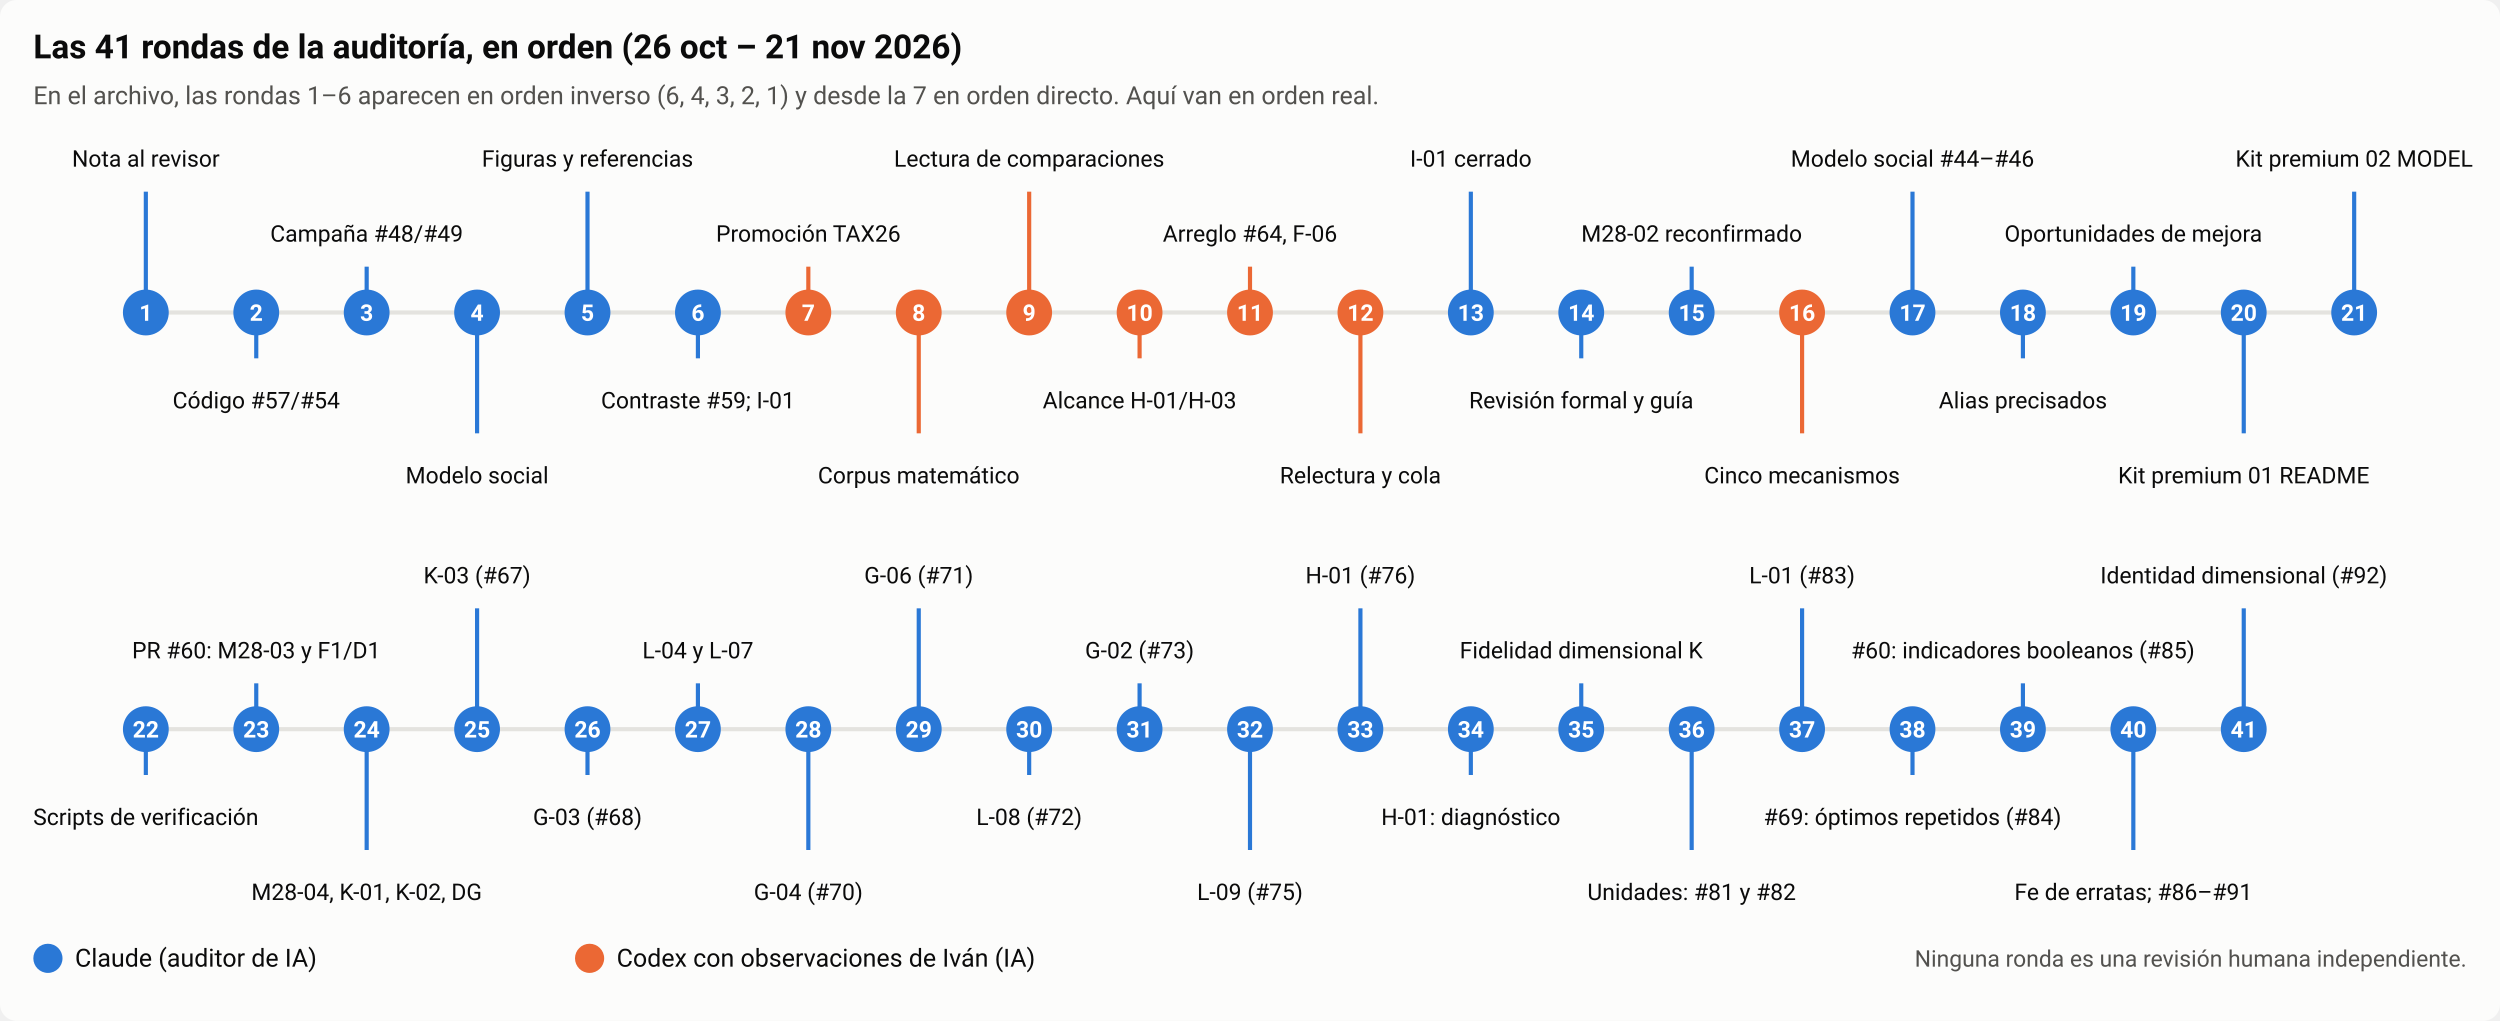
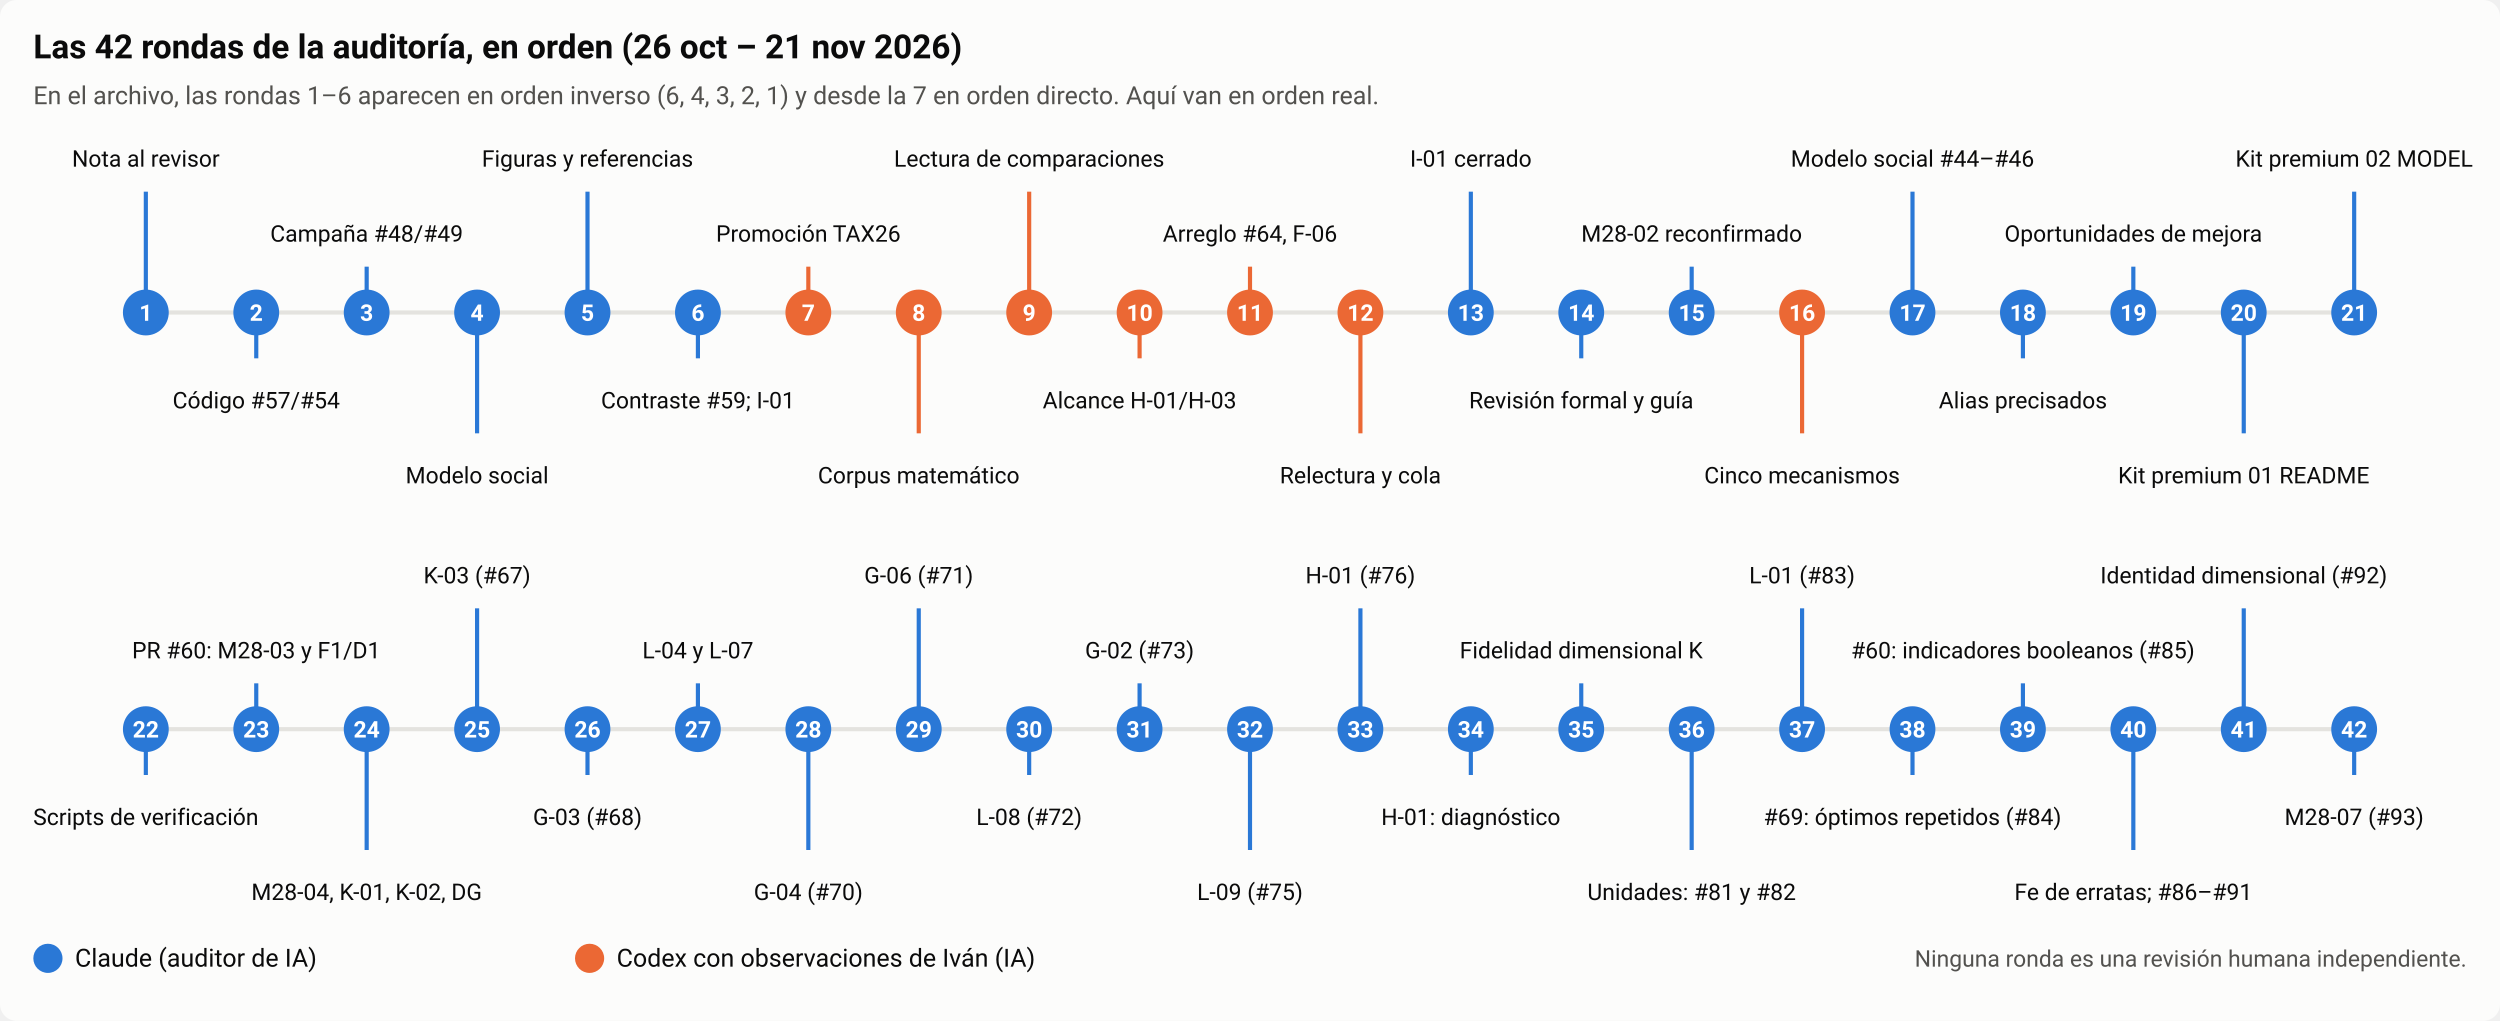
- <svg xmlns="http://www.w3.org/2000/svg" viewBox="0 0 1200 490" width="1200" height="490" role="img" aria-label="Línea de tiempo de las 41 rondas de auditoría y su autor">
+ <svg xmlns="http://www.w3.org/2000/svg" viewBox="0 0 1200 490" width="1200" height="490" role="img" aria-label="Línea de tiempo de las 42 rondas de auditoría y su autor">
  <style>
  .ink{fill:#0b0b0b}.ink2{fill:#52514e}.bg{fill:#fcfcfb}.grid{stroke:#e4e3df}
  .s0{fill:#2a78d6}.s1{fill:#eb6834}.s2{fill:#1baf7a}.s3{fill:#eda100}.s4{fill:#e87ba4}
  .a0{fill:#2a78d6}.a1{fill:#eb6834}.a0s{stroke:#2a78d6}.a1s{stroke:#eb6834}
  text{font-family:system-ui,-apple-system,Segoe UI,Roboto,sans-serif}
  @media (prefers-color-scheme: dark){
    .ink{fill:#f0efec}.ink2{fill:#c3c2b7}.bg{fill:#1a1a19}.grid{stroke:#383835}
    .s0{fill:#3987e5}.s1{fill:#d95926}.s2{fill:#199e70}.s3{fill:#c98500}.s4{fill:#d55181}
    .a0{fill:#3987e5}.a1{fill:#d95926}.a0s{stroke:#3987e5}.a1s{stroke:#d95926}
  }
</style>
  <rect class="bg" width="1200" height="490" rx="8" />
-   <text class="ink" x="16" y="28" font-size="16" font-weight="600">Las 41 rondas de la auditoría, en orden (26 oct – 21 nov 2026)</text>
+   <text class="ink" x="16" y="28" font-size="16" font-weight="600">Las 42 rondas de la auditoría, en orden (26 oct – 21 nov 2026)</text>
  <text class="ink2" x="16" y="50" font-size="12">En el archivo, las rondas 1–6 aparecen en orden inverso (6, 4, 3, 2, 1) y desde la 7 en orden directo. Aquí van en orden real.</text>
  <line class="grid" x1="70" x2="1130.0" y1="150" y2="150" stroke-width="2" />
-   <line class="grid" x1="70" x2="1077.0" y1="350" y2="350" stroke-width="2" />
+   <line class="grid" x1="70" x2="1130.0" y1="350" y2="350" stroke-width="2" />
  <line class="a0s" x1="70.0" x2="70.0" y1="150" y2="92" stroke-width="2" />
  <circle class="a0" cx="70.0" cy="150" r="11" />
  <text x="70.0" y="154" font-size="11" font-weight="700" text-anchor="middle" fill="#fff">1</text>
  <text class="ink" x="70.0" y="80" font-size="11" text-anchor="middle">Nota al revisor</text>
  <line class="a0s" x1="123.0" x2="123.0" y1="150" y2="172" stroke-width="2" />
  <circle class="a0" cx="123.0" cy="150" r="11" />
  <text x="123.0" y="154" font-size="11" font-weight="700" text-anchor="middle" fill="#fff">2</text>
  <text class="ink" x="123.0" y="196" font-size="11" text-anchor="middle">Código #57/#54</text>
  <line class="a0s" x1="176.0" x2="176.0" y1="150" y2="128" stroke-width="2" />
  <circle class="a0" cx="176.0" cy="150" r="11" />
  <text x="176.0" y="154" font-size="11" font-weight="700" text-anchor="middle" fill="#fff">3</text>
  <text class="ink" x="176.0" y="116" font-size="11" text-anchor="middle">Campaña #48/#49</text>
  <line class="a0s" x1="229.0" x2="229.0" y1="150" y2="208" stroke-width="2" />
  <circle class="a0" cx="229.0" cy="150" r="11" />
  <text x="229.0" y="154" font-size="11" font-weight="700" text-anchor="middle" fill="#fff">4</text>
  <text class="ink" x="229.0" y="232" font-size="11" text-anchor="middle">Modelo social</text>
  <line class="a0s" x1="282.0" x2="282.0" y1="150" y2="92" stroke-width="2" />
  <circle class="a0" cx="282.0" cy="150" r="11" />
  <text x="282.0" y="154" font-size="11" font-weight="700" text-anchor="middle" fill="#fff">5</text>
  <text class="ink" x="282.0" y="80" font-size="11" text-anchor="middle">Figuras y referencias</text>
  <line class="a0s" x1="335.0" x2="335.0" y1="150" y2="172" stroke-width="2" />
  <circle class="a0" cx="335.0" cy="150" r="11" />
  <text x="335.0" y="154" font-size="11" font-weight="700" text-anchor="middle" fill="#fff">6</text>
  <text class="ink" x="335.0" y="196" font-size="11" text-anchor="middle">Contraste #59; I-01</text>
  <line class="a1s" x1="388.0" x2="388.0" y1="150" y2="128" stroke-width="2" />
  <circle class="a1" cx="388.0" cy="150" r="11" />
  <text x="388.0" y="154" font-size="11" font-weight="700" text-anchor="middle" fill="#fff">7</text>
  <text class="ink" x="388.0" y="116" font-size="11" text-anchor="middle">Promoción TAX26</text>
  <line class="a1s" x1="441.0" x2="441.0" y1="150" y2="208" stroke-width="2" />
  <circle class="a1" cx="441.0" cy="150" r="11" />
  <text x="441.0" y="154" font-size="11" font-weight="700" text-anchor="middle" fill="#fff">8</text>
  <text class="ink" x="441.0" y="232" font-size="11" text-anchor="middle">Corpus matemático</text>
  <line class="a1s" x1="494.0" x2="494.0" y1="150" y2="92" stroke-width="2" />
  <circle class="a1" cx="494.0" cy="150" r="11" />
  <text x="494.0" y="154" font-size="11" font-weight="700" text-anchor="middle" fill="#fff">9</text>
  <text class="ink" x="494.0" y="80" font-size="11" text-anchor="middle">Lectura de comparaciones</text>
  <line class="a1s" x1="547.0" x2="547.0" y1="150" y2="172" stroke-width="2" />
  <circle class="a1" cx="547.0" cy="150" r="11" />
  <text x="547.0" y="154" font-size="11" font-weight="700" text-anchor="middle" fill="#fff">10</text>
  <text class="ink" x="547.0" y="196" font-size="11" text-anchor="middle">Alcance H-01/H-03</text>
  <line class="a1s" x1="600.0" x2="600.0" y1="150" y2="128" stroke-width="2" />
  <circle class="a1" cx="600.0" cy="150" r="11" />
  <text x="600.0" y="154" font-size="11" font-weight="700" text-anchor="middle" fill="#fff">11</text>
  <text class="ink" x="600.0" y="116" font-size="11" text-anchor="middle">Arreglo #64, F-06</text>
  <line class="a1s" x1="653.0" x2="653.0" y1="150" y2="208" stroke-width="2" />
  <circle class="a1" cx="653.0" cy="150" r="11" />
  <text x="653.0" y="154" font-size="11" font-weight="700" text-anchor="middle" fill="#fff">12</text>
  <text class="ink" x="653.0" y="232" font-size="11" text-anchor="middle">Relectura y cola</text>
  <line class="a0s" x1="706.0" x2="706.0" y1="150" y2="92" stroke-width="2" />
  <circle class="a0" cx="706.0" cy="150" r="11" />
  <text x="706.0" y="154" font-size="11" font-weight="700" text-anchor="middle" fill="#fff">13</text>
  <text class="ink" x="706.0" y="80" font-size="11" text-anchor="middle">I-01 cerrado</text>
  <line class="a0s" x1="759.0" x2="759.0" y1="150" y2="172" stroke-width="2" />
  <circle class="a0" cx="759.0" cy="150" r="11" />
  <text x="759.0" y="154" font-size="11" font-weight="700" text-anchor="middle" fill="#fff">14</text>
  <text class="ink" x="759.0" y="196" font-size="11" text-anchor="middle">Revisión formal y guía</text>
  <line class="a0s" x1="812.0" x2="812.0" y1="150" y2="128" stroke-width="2" />
  <circle class="a0" cx="812.0" cy="150" r="11" />
  <text x="812.0" y="154" font-size="11" font-weight="700" text-anchor="middle" fill="#fff">15</text>
  <text class="ink" x="812.0" y="116" font-size="11" text-anchor="middle">M28-02 reconfirmado</text>
  <line class="a1s" x1="865.0" x2="865.0" y1="150" y2="208" stroke-width="2" />
  <circle class="a1" cx="865.0" cy="150" r="11" />
  <text x="865.0" y="154" font-size="11" font-weight="700" text-anchor="middle" fill="#fff">16</text>
  <text class="ink" x="865.0" y="232" font-size="11" text-anchor="middle">Cinco mecanismos</text>
  <line class="a0s" x1="918.0" x2="918.0" y1="150" y2="92" stroke-width="2" />
  <circle class="a0" cx="918.0" cy="150" r="11" />
  <text x="918.0" y="154" font-size="11" font-weight="700" text-anchor="middle" fill="#fff">17</text>
  <text class="ink" x="918.0" y="80" font-size="11" text-anchor="middle">Modelo social #44–#46</text>
  <line class="a0s" x1="971.0" x2="971.0" y1="150" y2="172" stroke-width="2" />
  <circle class="a0" cx="971.0" cy="150" r="11" />
  <text x="971.0" y="154" font-size="11" font-weight="700" text-anchor="middle" fill="#fff">18</text>
  <text class="ink" x="971.0" y="196" font-size="11" text-anchor="middle">Alias precisados</text>
  <line class="a0s" x1="1024.0" x2="1024.0" y1="150" y2="128" stroke-width="2" />
  <circle class="a0" cx="1024.0" cy="150" r="11" />
  <text x="1024.0" y="154" font-size="11" font-weight="700" text-anchor="middle" fill="#fff">19</text>
  <text class="ink" x="1024.0" y="116" font-size="11" text-anchor="middle">Oportunidades de mejora</text>
  <line class="a0s" x1="1077.0" x2="1077.0" y1="150" y2="208" stroke-width="2" />
  <circle class="a0" cx="1077.0" cy="150" r="11" />
  <text x="1077.0" y="154" font-size="11" font-weight="700" text-anchor="middle" fill="#fff">20</text>
  <text class="ink" x="1077.0" y="232" font-size="11" text-anchor="middle">Kit premium 01 README</text>
  <line class="a0s" x1="1130.0" x2="1130.0" y1="150" y2="92" stroke-width="2" />
  <circle class="a0" cx="1130.0" cy="150" r="11" />
  <text x="1130.0" y="154" font-size="11" font-weight="700" text-anchor="middle" fill="#fff">21</text>
  <text class="ink" x="1130.0" y="80" font-size="11" text-anchor="middle">Kit premium 02 MODEL</text>
  <line class="a0s" x1="70.0" x2="70.0" y1="350" y2="372" stroke-width="2" />
  <circle class="a0" cx="70.0" cy="350" r="11" />
  <text x="70.0" y="354" font-size="11" font-weight="700" text-anchor="middle" fill="#fff">22</text>
  <text class="ink" x="70.0" y="396" font-size="11" text-anchor="middle">Scripts de verificación</text>
  <line class="a0s" x1="123.0" x2="123.0" y1="350" y2="328" stroke-width="2" />
  <circle class="a0" cx="123.0" cy="350" r="11" />
  <text x="123.0" y="354" font-size="11" font-weight="700" text-anchor="middle" fill="#fff">23</text>
  <text class="ink" x="123.0" y="316" font-size="11" text-anchor="middle">PR #60: M28-03 y F1/D1</text>
  <line class="a0s" x1="176.0" x2="176.0" y1="350" y2="408" stroke-width="2" />
  <circle class="a0" cx="176.0" cy="350" r="11" />
  <text x="176.0" y="354" font-size="11" font-weight="700" text-anchor="middle" fill="#fff">24</text>
  <text class="ink" x="176.0" y="432" font-size="11" text-anchor="middle">M28-04, K-01, K-02, DG</text>
  <line class="a0s" x1="229.0" x2="229.0" y1="350" y2="292" stroke-width="2" />
  <circle class="a0" cx="229.0" cy="350" r="11" />
  <text x="229.0" y="354" font-size="11" font-weight="700" text-anchor="middle" fill="#fff">25</text>
  <text class="ink" x="229.0" y="280" font-size="11" text-anchor="middle">K-03 (#67)</text>
  <line class="a0s" x1="282.0" x2="282.0" y1="350" y2="372" stroke-width="2" />
  <circle class="a0" cx="282.0" cy="350" r="11" />
  <text x="282.0" y="354" font-size="11" font-weight="700" text-anchor="middle" fill="#fff">26</text>
  <text class="ink" x="282.0" y="396" font-size="11" text-anchor="middle">G-03 (#68)</text>
  <line class="a0s" x1="335.0" x2="335.0" y1="350" y2="328" stroke-width="2" />
  <circle class="a0" cx="335.0" cy="350" r="11" />
  <text x="335.0" y="354" font-size="11" font-weight="700" text-anchor="middle" fill="#fff">27</text>
  <text class="ink" x="335.0" y="316" font-size="11" text-anchor="middle">L-04 y L-07</text>
  <line class="a0s" x1="388.0" x2="388.0" y1="350" y2="408" stroke-width="2" />
  <circle class="a0" cx="388.0" cy="350" r="11" />
  <text x="388.0" y="354" font-size="11" font-weight="700" text-anchor="middle" fill="#fff">28</text>
  <text class="ink" x="388.0" y="432" font-size="11" text-anchor="middle">G-04 (#70)</text>
  <line class="a0s" x1="441.0" x2="441.0" y1="350" y2="292" stroke-width="2" />
  <circle class="a0" cx="441.0" cy="350" r="11" />
  <text x="441.0" y="354" font-size="11" font-weight="700" text-anchor="middle" fill="#fff">29</text>
  <text class="ink" x="441.0" y="280" font-size="11" text-anchor="middle">G-06 (#71)</text>
  <line class="a0s" x1="494.0" x2="494.0" y1="350" y2="372" stroke-width="2" />
  <circle class="a0" cx="494.0" cy="350" r="11" />
  <text x="494.0" y="354" font-size="11" font-weight="700" text-anchor="middle" fill="#fff">30</text>
  <text class="ink" x="494.0" y="396" font-size="11" text-anchor="middle">L-08 (#72)</text>
  <line class="a0s" x1="547.0" x2="547.0" y1="350" y2="328" stroke-width="2" />
  <circle class="a0" cx="547.0" cy="350" r="11" />
  <text x="547.0" y="354" font-size="11" font-weight="700" text-anchor="middle" fill="#fff">31</text>
  <text class="ink" x="547.0" y="316" font-size="11" text-anchor="middle">G-02 (#73)</text>
  <line class="a0s" x1="600.0" x2="600.0" y1="350" y2="408" stroke-width="2" />
  <circle class="a0" cx="600.0" cy="350" r="11" />
  <text x="600.0" y="354" font-size="11" font-weight="700" text-anchor="middle" fill="#fff">32</text>
  <text class="ink" x="600.0" y="432" font-size="11" text-anchor="middle">L-09 (#75)</text>
  <line class="a0s" x1="653.0" x2="653.0" y1="350" y2="292" stroke-width="2" />
  <circle class="a0" cx="653.0" cy="350" r="11" />
  <text x="653.0" y="354" font-size="11" font-weight="700" text-anchor="middle" fill="#fff">33</text>
  <text class="ink" x="653.0" y="280" font-size="11" text-anchor="middle">H-01 (#76)</text>
  <line class="a0s" x1="706.0" x2="706.0" y1="350" y2="372" stroke-width="2" />
  <circle class="a0" cx="706.0" cy="350" r="11" />
  <text x="706.0" y="354" font-size="11" font-weight="700" text-anchor="middle" fill="#fff">34</text>
  <text class="ink" x="706.0" y="396" font-size="11" text-anchor="middle">H-01: diagnóstico</text>
  <line class="a0s" x1="759.0" x2="759.0" y1="350" y2="328" stroke-width="2" />
  <circle class="a0" cx="759.0" cy="350" r="11" />
  <text x="759.0" y="354" font-size="11" font-weight="700" text-anchor="middle" fill="#fff">35</text>
  <text class="ink" x="759.0" y="316" font-size="11" text-anchor="middle">Fidelidad dimensional K</text>
  <line class="a0s" x1="812.0" x2="812.0" y1="350" y2="408" stroke-width="2" />
  <circle class="a0" cx="812.0" cy="350" r="11" />
  <text x="812.0" y="354" font-size="11" font-weight="700" text-anchor="middle" fill="#fff">36</text>
  <text class="ink" x="812.0" y="432" font-size="11" text-anchor="middle">Unidades: #81 y #82</text>
  <line class="a0s" x1="865.0" x2="865.0" y1="350" y2="292" stroke-width="2" />
  <circle class="a0" cx="865.0" cy="350" r="11" />
  <text x="865.0" y="354" font-size="11" font-weight="700" text-anchor="middle" fill="#fff">37</text>
  <text class="ink" x="865.0" y="280" font-size="11" text-anchor="middle">L-01 (#83)</text>
  <line class="a0s" x1="918.0" x2="918.0" y1="350" y2="372" stroke-width="2" />
  <circle class="a0" cx="918.0" cy="350" r="11" />
  <text x="918.0" y="354" font-size="11" font-weight="700" text-anchor="middle" fill="#fff">38</text>
  <text class="ink" x="918.0" y="396" font-size="11" text-anchor="middle">#69: óptimos repetidos (#84)</text>
  <line class="a0s" x1="971.0" x2="971.0" y1="350" y2="328" stroke-width="2" />
  <circle class="a0" cx="971.0" cy="350" r="11" />
  <text x="971.0" y="354" font-size="11" font-weight="700" text-anchor="middle" fill="#fff">39</text>
  <text class="ink" x="971.0" y="316" font-size="11" text-anchor="middle">#60: indicadores booleanos (#85)</text>
  <line class="a0s" x1="1024.0" x2="1024.0" y1="350" y2="408" stroke-width="2" />
  <circle class="a0" cx="1024.0" cy="350" r="11" />
  <text x="1024.0" y="354" font-size="11" font-weight="700" text-anchor="middle" fill="#fff">40</text>
  <text class="ink" x="1024.0" y="432" font-size="11" text-anchor="middle">Fe de erratas; #86–#91</text>
  <line class="a0s" x1="1077.0" x2="1077.0" y1="350" y2="292" stroke-width="2" />
  <circle class="a0" cx="1077.0" cy="350" r="11" />
  <text x="1077.0" y="354" font-size="11" font-weight="700" text-anchor="middle" fill="#fff">41</text>
  <text class="ink" x="1077.0" y="280" font-size="11" text-anchor="middle">Identidad dimensional (#92)</text>
+   <line class="a0s" x1="1130.0" x2="1130.0" y1="350" y2="372" stroke-width="2" />
+   <circle class="a0" cx="1130.0" cy="350" r="11" />
+   <text x="1130.0" y="354" font-size="11" font-weight="700" text-anchor="middle" fill="#fff">42</text>
+   <text class="ink" x="1130.0" y="396" font-size="11" text-anchor="middle">M28-07 (#93)</text>
  <circle class="a0" cx="23" cy="460" r="7" />
  <text class="ink" x="36" y="464" font-size="12">Claude (auditor de IA)</text>
  <circle class="a1" cx="283" cy="460" r="7" />
  <text class="ink" x="296" y="464" font-size="12">Codex con observaciones de Iván (IA)</text>
  <text class="ink2" x="1184" y="464" font-size="11" text-anchor="end">Ninguna ronda es una revisión humana independiente.</text>
</svg>
